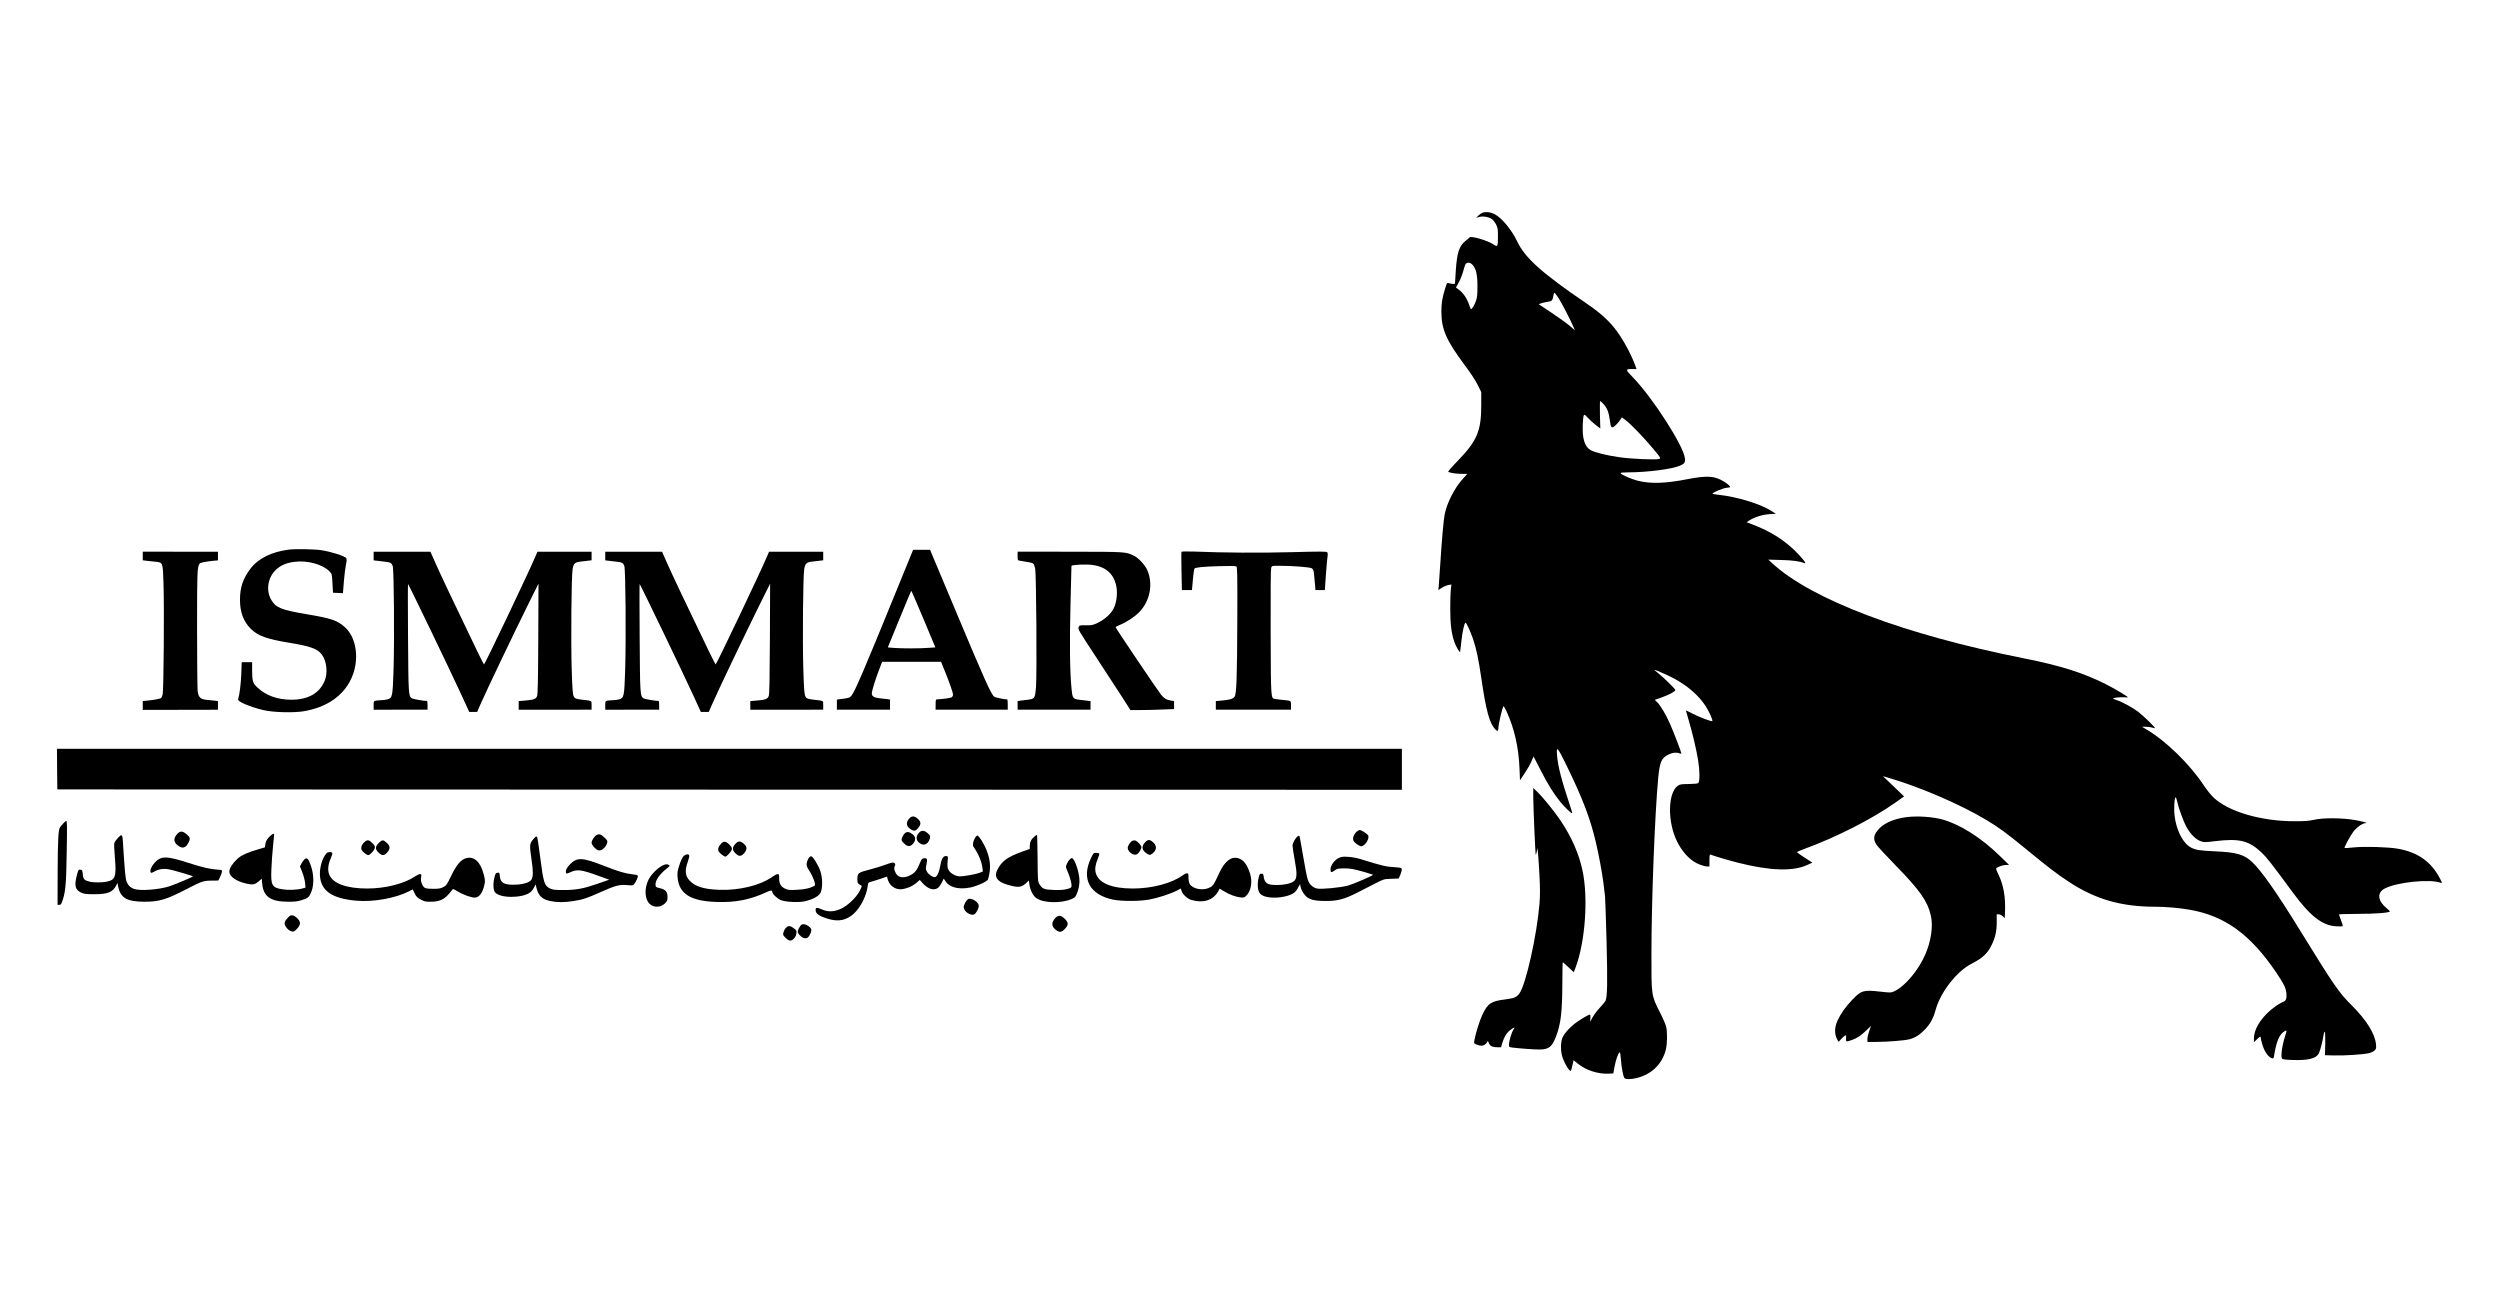
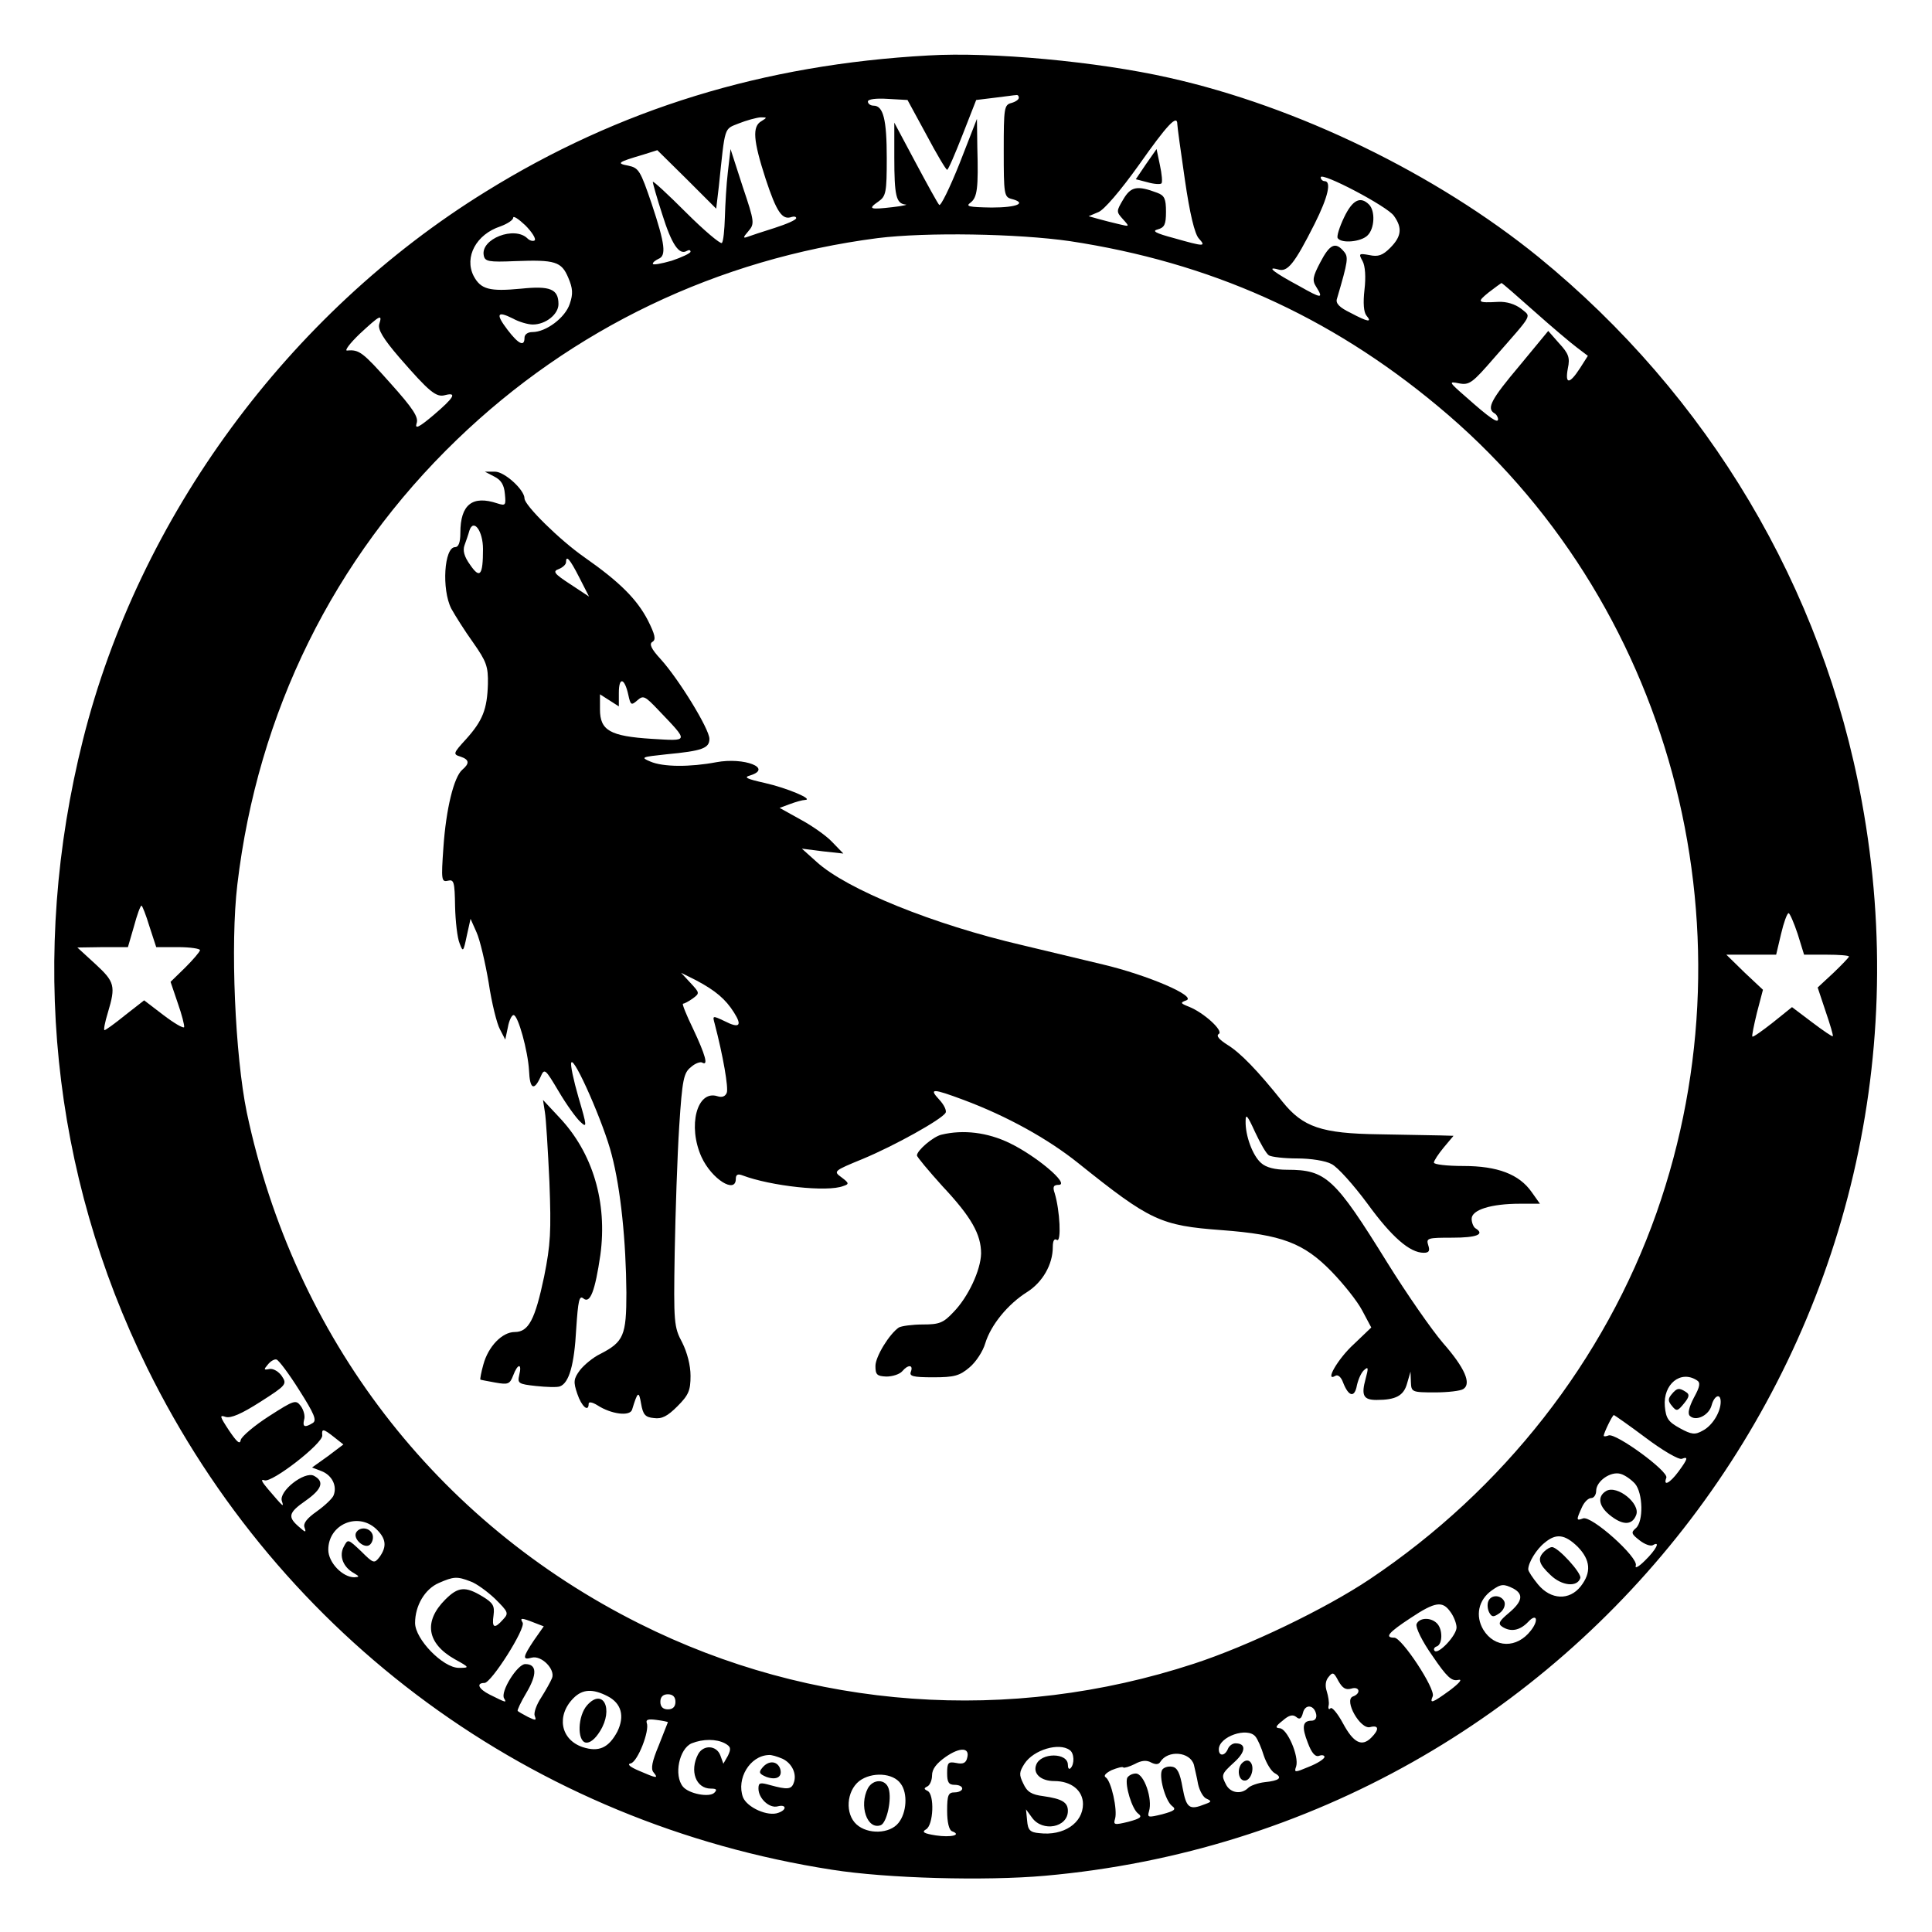
- <svg xmlns="http://www.w3.org/2000/svg" version="1.0" width="3292pt" height="1729pt" viewBox="0 0 3292 1729" preserveAspectRatio="xMidYMid meet">
-   <g transform="translate(0,1729) scale(0.1,-0.1)" fill="#000000" stroke="none">
-     <path d="M19514 14485 c-18 -9 -42 -27 -54 -40 l-21 -23 38 11 c50 13 123 2 165 -26 18 -12 44 -44 58 -72 22 -44 25 -63 25 -155 -1 -145 -2 -147 -65 -105 -73 49 -292 112 -308 89 -4 -5 -28 -26 -55 -47 -83 -67 -111 -152 -127 -389 -5 -79 -10 -151 -10 -162 0 -15 -6 -17 -37 -14 -21 3 -45 8 -54 12 -13 6 -21 -10 -42 -81 -35 -114 -47 -188 -47 -295 0 -233 63 -378 308 -707 74 -98 142 -202 170 -259 l47 -95 0 -176 c0 -338 -56 -468 -313 -733 -86 -88 -129 -139 -121 -143 42 -15 113 -25 177 -25 l73 0 -58 -65 c-110 -122 -207 -311 -239 -465 -15 -75 -37 -323 -59 -665 -8 -132 -17 -261 -20 -287 l-6 -48 49 31 c26 16 65 32 86 36 l38 6 -8 -69 c-4 -38 -8 -152 -7 -254 0 -196 15 -318 53 -431 21 -60 72 -149 77 -133 1 5 9 70 17 144 15 134 39 240 55 240 11 0 65 -118 97 -211 44 -128 73 -266 110 -519 61 -423 107 -592 182 -672 28 -31 42 -28 42 7 0 56 56 295 69 295 4 0 22 -30 39 -67 104 -229 159 -470 171 -753 l6 -155 60 90 c34 50 74 120 90 157 l29 67 91 -177 c99 -194 169 -307 263 -423 53 -66 140 -149 155 -149 3 0 -17 66 -44 148 -95 281 -142 465 -155 608 -13 139 3 123 123 -123 213 -436 314 -701 387 -1013 42 -179 84 -409 101 -545 8 -71 17 -148 20 -170 3 -22 12 -285 20 -585 14 -548 11 -742 -15 -791 -7 -13 -40 -53 -74 -89 -34 -36 -76 -92 -94 -125 l-33 -60 3 48 c2 26 0 47 -5 47 -16 0 -94 -44 -165 -93 -87 -60 -167 -145 -196 -207 -27 -59 -28 -181 -2 -260 21 -64 67 -149 94 -173 18 -16 19 -14 36 58 l17 74 57 -46 c104 -85 266 -138 402 -131 l64 3 17 92 c17 90 47 175 67 186 5 4 12 -32 16 -91 8 -111 30 -228 47 -248 15 -19 89 -18 164 1 195 50 331 182 380 370 20 75 22 233 5 305 -7 30 -45 118 -85 195 -110 217 -110 215 -109 770 1 712 45 1834 89 2309 21 216 43 267 140 312 54 25 98 30 139 14 17 -6 26 -6 26 0 0 16 -104 287 -150 390 -53 121 -124 240 -167 282 l-33 32 90 32 c103 37 180 79 180 98 0 15 -149 161 -228 224 -30 23 -51 42 -47 42 16 0 188 -76 260 -115 180 -98 322 -222 413 -360 47 -72 100 -190 90 -201 -9 -9 -182 57 -265 101 -46 24 -83 42 -83 39 0 -2 16 -57 35 -122 51 -173 101 -383 125 -528 23 -137 25 -283 3 -305 -8 -8 -52 -12 -125 -13 -101 -1 -116 -3 -146 -24 -120 -86 -136 -418 -34 -675 55 -136 140 -249 240 -318 48 -34 141 -69 184 -69 l28 0 0 81 c0 61 3 80 13 76 58 -22 239 -76 362 -107 419 -107 727 -117 913 -30 l67 31 -100 65 c-55 35 -101 68 -102 72 -2 4 39 22 90 41 417 151 903 398 1206 613 l114 81 -139 133 -139 133 50 -14 c421 -121 965 -354 1314 -564 172 -104 267 -174 531 -391 278 -228 396 -319 550 -420 352 -232 690 -330 1144 -330 136 0 317 -16 454 -40 462 -82 796 -325 1136 -827 103 -153 128 -205 134 -280 5 -68 -8 -95 -52 -109 -11 -4 -47 -24 -78 -45 -179 -122 -298 -294 -298 -433 l0 -50 38 37 c43 42 52 45 52 18 0 -11 11 -56 25 -99 26 -84 78 -155 122 -167 19 -5 23 -1 28 32 27 169 62 262 114 306 37 31 56 35 48 10 -2 -10 -17 -58 -32 -108 -28 -97 -42 -221 -26 -244 7 -11 42 -15 138 -19 205 -7 312 19 347 86 18 35 52 168 62 239 4 30 11 50 16 47 6 -4 9 -67 7 -158 l-4 -151 120 -3 c133 -4 376 12 456 29 31 7 62 22 77 36 22 22 24 31 19 81 -12 138 -126 321 -317 511 -173 173 -228 252 -681 986 -306 498 -514 794 -636 907 -105 97 -203 125 -488 138 -201 9 -250 17 -315 50 -121 63 -220 289 -220 506 0 95 7 154 20 154 4 0 13 -26 20 -57 20 -93 84 -266 125 -339 49 -87 117 -156 179 -179 47 -18 54 -18 190 -2 323 39 445 10 614 -147 70 -66 129 -141 409 -522 235 -320 392 -442 580 -452 56 -3 83 -1 83 7 0 6 -11 40 -25 77 -14 36 -25 69 -25 73 0 3 111 6 248 7 232 0 422 15 422 33 0 4 -18 22 -41 40 -118 96 -132 202 -32 258 154 86 606 133 746 77 16 -6 15 0 -8 47 -116 230 -296 358 -565 404 -130 22 -439 31 -580 16 -62 -7 -114 -10 -116 -8 -10 10 89 189 131 235 47 53 108 92 142 92 44 1 -21 21 -134 41 -166 30 -423 32 -543 4 -68 -16 -120 -19 -260 -19 -442 1 -867 127 -1063 313 -33 31 -92 105 -132 166 -184 276 -494 578 -747 728 l-63 37 51 0 c28 0 65 -5 83 -11 18 -6 34 -9 37 -7 8 8 -151 162 -223 217 -73 55 -212 131 -278 151 -22 7 -44 16 -49 20 -11 11 90 23 148 18 25 -2 46 -2 46 0 0 10 -187 121 -295 175 -303 151 -593 242 -1070 337 -1585 315 -2802 775 -3320 1255 l-50 46 170 -5 c154 -4 241 -16 309 -42 34 -13 -41 80 -139 175 -146 139 -320 246 -528 327 l-97 37 27 19 c71 46 177 81 267 87 l90 6 -40 26 c-154 102 -465 198 -726 225 -38 4 -68 10 -68 13 0 16 138 73 187 78 53 6 53 6 36 26 -31 34 -101 78 -161 99 -84 30 -193 27 -382 -10 -298 -59 -496 -65 -665 -22 -88 22 -225 83 -225 100 0 6 36 10 99 10 253 0 581 43 686 89 57 25 69 43 62 97 -18 164 -424 796 -685 1065 -102 106 -102 109 -6 109 l54 0 -21 58 c-42 114 -122 269 -197 382 -111 167 -226 277 -442 425 -584 397 -810 600 -910 813 -74 156 -204 313 -301 363 -56 28 -126 34 -165 14z m-120 -686 c44 -52 61 -128 61 -279 0 -107 -4 -147 -19 -190 -19 -56 -51 -110 -65 -110 -4 0 -15 24 -24 53 -25 79 -77 158 -129 196 l-46 35 39 71 c21 39 47 106 58 149 11 42 25 84 31 91 21 26 66 18 94 -16z m1131 -438 c41 -64 142 -258 190 -366 l23 -54 -76 65 c-42 35 -150 112 -239 171 l-162 108 35 12 c20 7 58 15 85 19 55 7 63 16 74 82 4 24 11 39 17 36 5 -4 29 -36 53 -73z m592 -1394 c46 -50 69 -110 82 -216 11 -83 19 -98 49 -82 21 11 67 61 93 101 l16 24 50 -37 c65 -48 232 -221 362 -376 101 -121 103 -125 80 -134 -39 -15 -379 0 -531 23 -169 25 -316 62 -371 92 -80 44 -114 154 -105 339 8 145 10 150 63 91 23 -26 71 -69 105 -96 l63 -49 -5 181 c-2 100 -1 182 3 182 3 0 24 -19 46 -43z" />
-     <path d="M3805 10053 c-232 -30 -406 -117 -509 -254 -97 -128 -136 -247 -136 -408 0 -161 46 -284 141 -380 94 -94 211 -136 515 -186 274 -45 369 -80 424 -157 64 -89 79 -246 32 -351 -71 -160 -219 -241 -437 -241 -180 1 -328 53 -441 157 -65 59 -74 86 -74 230 l0 107 -68 0 -69 0 -6 -159 c-6 -137 -23 -271 -42 -331 -9 -28 166 -102 335 -141 127 -30 395 -37 528 -15 302 51 519 199 626 427 112 238 77 535 -80 678 -99 90 -178 118 -494 171 -346 58 -415 86 -477 189 -75 125 -47 299 63 401 63 58 137 89 243 102 168 22 371 -34 459 -125 33 -34 33 -35 40 -158 l7 -124 66 -3 65 -3 12 153 c7 84 19 184 27 221 11 48 12 74 5 87 -14 26 -204 87 -329 105 -87 14 -347 18 -426 8z" />
-     <path d="M11780 9453 c-396 -973 -518 -1257 -565 -1319 -25 -33 -28 -34 -147 -50 l-48 -6 0 -67 0 -66 350 0 350 0 0 67 0 66 -37 6 c-21 3 -65 8 -98 11 -76 8 -105 26 -105 65 0 34 52 199 103 330 l33 85 388 0 388 0 53 -131 c65 -162 105 -278 105 -303 0 -10 -7 -24 -15 -31 -13 -11 -121 -27 -197 -29 -15 -1 -18 -11 -18 -69 l0 -67 475 0 475 0 0 67 c0 38 -3 68 -7 68 -46 1 -153 24 -171 36 -38 25 -129 226 -502 1117 l-343 817 -112 0 -111 0 -244 -597z m381 -315 l156 -373 -91 -6 c-118 -9 -349 -9 -453 -1 l-82 7 152 372 c84 205 154 373 157 373 3 0 75 -168 161 -372z" />
-     <path d="M1880 9969 l0 -57 48 -6 c26 -3 75 -8 110 -12 109 -11 106 -2 115 -291 11 -322 2 -1405 -11 -1457 -6 -21 -15 -43 -20 -48 -9 -9 -90 -24 -184 -34 l-58 -5 0 -59 0 -58 495 1 495 1 0 57 0 57 -47 6 c-27 3 -74 8 -107 11 -77 9 -101 32 -113 111 -4 33 -8 403 -8 824 0 762 2 809 33 858 9 13 78 27 185 38 l57 5 0 57 0 57 -495 0 -495 1 0 -57z" />
-     <path d="M4920 9968 l0 -57 43 -5 c23 -3 69 -8 102 -12 75 -8 90 -15 106 -56 17 -44 24 -969 11 -1378 -11 -340 -16 -362 -79 -379 -21 -6 -57 -11 -79 -11 -23 0 -56 -3 -73 -6 -30 -6 -31 -8 -31 -63 l0 -57 355 1 355 0 0 58 c0 31 -3 57 -8 57 -45 0 -182 24 -199 35 -44 29 -45 54 -50 800 -3 391 -3 708 0 705 14 -16 566 -1161 703 -1460 l103 -225 52 0 52 0 39 90 c95 215 416 887 647 1355 l122 245 -3 -725 c-3 -570 -6 -732 -16 -757 -16 -39 -45 -49 -159 -58 l-83 -7 0 -57 0 -57 480 0 480 1 0 57 c0 64 9 59 -115 73 -92 11 -105 15 -121 47 -12 24 -18 96 -26 361 -11 369 -4 1219 12 1312 11 72 31 91 97 99 27 3 72 8 101 12 l52 6 0 57 0 56 -357 0 -356 0 -30 -70 c-83 -197 -652 -1392 -673 -1414 -2 -2 -45 81 -95 185 -299 621 -474 989 -538 1134 l-73 165 -374 0 -374 0 0 -57z" />
-     <path d="M7970 9968 l0 -57 43 -5 c23 -3 69 -8 102 -12 75 -8 90 -15 106 -56 17 -44 24 -969 11 -1378 -11 -340 -16 -362 -79 -379 -21 -6 -57 -11 -79 -11 -23 0 -56 -3 -73 -6 -30 -6 -31 -8 -31 -63 l0 -57 355 1 355 0 0 58 c0 31 -3 57 -8 57 -45 0 -182 24 -199 35 -44 29 -45 54 -50 800 -3 391 -3 708 0 705 14 -16 566 -1161 703 -1460 l103 -225 52 0 52 0 39 90 c95 215 416 887 647 1355 l122 245 -3 -725 c-3 -570 -6 -732 -16 -757 -16 -39 -45 -49 -159 -58 l-83 -7 0 -57 0 -57 480 0 480 1 0 57 c0 64 9 59 -115 73 -92 11 -105 15 -121 47 -12 24 -18 96 -26 361 -11 369 -4 1219 12 1312 11 72 31 91 97 99 27 3 72 8 101 12 l52 6 0 57 0 56 -357 0 -356 0 -30 -70 c-83 -197 -652 -1392 -673 -1414 -2 -2 -45 81 -95 185 -299 621 -474 989 -538 1134 l-73 165 -374 0 -374 0 0 -57z" />
-     <path d="M13400 9968 c0 -57 0 -57 33 -62 133 -21 163 -27 174 -39 7 -7 18 -35 24 -62 15 -67 24 -1393 11 -1565 -12 -145 -17 -154 -109 -164 -32 -4 -75 -9 -95 -12 l-38 -6 0 -57 0 -56 480 0 480 0 0 56 0 57 -50 6 c-27 3 -73 9 -100 12 -80 9 -89 22 -100 144 -22 222 -27 596 -14 1100 7 278 13 510 13 517 1 17 192 26 281 13 182 -26 286 -126 313 -300 13 -89 -2 -199 -39 -273 -35 -70 -111 -139 -202 -185 -71 -34 -82 -37 -162 -36 -86 1 -87 1 -97 -26 -10 -26 7 -53 229 -391 131 -200 287 -439 346 -531 l107 -168 130 0 c72 0 201 3 288 7 l157 6 0 53 0 52 -42 7 c-60 10 -87 27 -129 77 -40 48 -599 878 -599 889 0 3 22 16 49 27 93 38 196 105 259 168 146 146 191 378 107 562 -30 65 -114 155 -171 183 -113 54 -95 53 -841 54 l-693 1 0 -58z" />
-     <path d="M15558 10024 c-3 -5 -3 -120 0 -256 l5 -248 67 0 66 0 12 137 c6 75 16 141 21 146 16 16 114 26 331 32 135 4 210 3 220 -4 13 -9 15 -96 13 -698 -3 -764 -10 -977 -36 -1017 -20 -29 -60 -41 -169 -51 l-78 -7 0 -56 0 -57 495 0 495 0 0 57 c0 65 8 60 -125 73 -33 3 -72 8 -86 11 -55 11 -54 -10 -57 880 -2 532 1 831 7 848 10 26 12 26 108 26 182 -1 404 -18 428 -34 19 -13 24 -27 29 -88 4 -40 9 -101 13 -135 l5 -63 62 0 62 0 12 183 c7 100 17 209 21 242 7 44 6 63 -3 73 -10 11 -96 11 -467 1 -420 -11 -890 -8 -1285 8 -92 3 -163 2 -166 -3z" />
-     <path d="M752 7163 l3 -268 8853 -3 8852 -2 0 270 0 270 -8855 0 -8855 0 2 -267z" />
-     <path d="M20190 6795 c1 -148 27 -755 33 -761 3 -3 8 17 13 43 l8 48 7 -55 c4 -30 13 -162 20 -294 10 -190 10 -269 1 -386 -35 -420 -179 -1063 -264 -1181 -36 -50 -71 -65 -184 -79 -190 -23 -234 -52 -305 -204 -37 -79 -89 -248 -104 -334 -7 -41 -6 -43 29 -57 53 -22 93 -19 121 10 14 13 25 30 26 37 0 7 5 -3 12 -22 15 -43 47 -60 113 -60 l50 0 17 58 c25 82 56 131 105 169 54 41 69 42 41 4 -24 -33 -59 -150 -59 -198 0 -30 3 -32 43 -37 81 -11 283 -26 355 -26 126 0 168 33 221 170 64 166 83 321 84 713 1 147 3 267 5 267 2 0 36 -30 75 -66 l71 -66 24 64 c127 339 168 915 90 1277 -47 220 -142 436 -286 652 -87 129 -235 312 -321 394 l-41 39 0 -119z" />
-     <path d="M11974 6513 c-48 -52 -42 -106 18 -143 46 -28 61 -25 97 15 42 49 41 84 -4 124 -44 38 -78 40 -111 4z" />
-     <path d="M25105 6530 c-161 -21 -289 -75 -360 -151 -75 -80 -84 -135 -36 -212 17 -25 135 -153 263 -284 311 -318 412 -464 454 -651 31 -138 3 -332 -73 -509 -91 -211 -272 -425 -411 -487 -42 -19 -47 -19 -190 -3 -213 24 -244 15 -363 -110 -88 -92 -148 -177 -192 -271 -40 -85 -43 -173 -9 -240 l22 -42 32 35 c17 20 39 40 50 46 18 10 19 7 17 -33 -4 -49 1 -50 81 -21 65 23 117 58 186 125 l62 59 -24 -66 c-13 -36 -24 -84 -24 -105 l0 -40 108 0 c155 0 378 18 447 35 76 20 140 62 210 137 66 71 105 144 134 253 44 161 165 351 311 488 59 55 106 88 182 128 125 64 191 127 242 231 51 105 69 185 69 306 l-1 102 28 0 c16 0 38 -11 53 -26 l25 -25 4 78 c8 199 -18 354 -84 492 -38 79 -39 85 -22 95 37 22 80 34 119 36 l40 1 -121 118 c-247 241 -523 415 -756 480 -132 36 -331 49 -473 31z" />
-     <path d="M834 6448 c-17 -18 -36 -41 -43 -51 -23 -29 -30 -163 -32 -601 l-1 -421 23 0 c21 0 27 9 46 68 36 111 45 211 51 607 7 373 6 430 -7 430 -4 0 -21 -15 -37 -32z" />
-     <path d="M17857 6332 c-32 -34 -47 -79 -36 -109 9 -25 64 -68 98 -76 46 -11 122 101 96 143 -14 22 -88 70 -110 70 -12 0 -33 -13 -48 -28z" />
-     <path d="M12096 6319 c-47 -55 -28 -120 44 -147 46 -17 93 20 106 86 5 24 0 34 -30 60 -48 42 -86 42 -120 1z" />
-     <path d="M2338 6313 c-57 -60 -56 -111 5 -157 60 -46 103 -33 141 41 24 49 20 68 -26 107 -51 44 -85 46 -120 9z" />
-     <path d="M11934 6330 c-24 -9 -50 -46 -60 -84 -5 -21 1 -33 29 -61 46 -46 85 -47 121 -4 38 45 35 91 -6 122 -42 31 -58 36 -84 27z" />
-     <path d="M3542 6266 c-30 -32 -42 -56 -47 -89 l-7 -45 -76 -22 c-154 -45 -234 -81 -286 -129 -64 -59 -106 -126 -106 -167 0 -66 87 -127 226 -160 81 -18 110 -13 161 31 l40 34 6 -67 c16 -170 112 -236 342 -236 88 -1 124 4 181 22 84 27 97 39 127 118 33 90 30 222 -9 333 -33 96 -52 115 -84 86 -12 -11 -31 -37 -41 -57 l-19 -37 30 -76 c17 -41 33 -104 37 -139 l6 -64 -39 -11 c-65 -19 -185 -24 -262 -12 -142 22 -158 51 -148 271 3 85 13 218 21 295 8 77 15 146 15 153 0 24 -28 11 -68 -32z" />
-     <path d="M7859 6296 c-31 -15 -69 -73 -69 -104 0 -15 15 -39 39 -64 33 -32 46 -39 72 -36 36 3 83 54 95 101 5 24 0 33 -34 66 -46 44 -71 53 -103 37z" />
-     <path d="M1552 6256 c-23 -25 -44 -56 -47 -69 -4 -13 0 -100 8 -193 21 -245 6 -290 -104 -313 -64 -14 -178 -14 -232 0 -67 17 -81 32 -87 97 -5 52 -7 57 -31 60 -24 3 -27 -2 -42 -55 -42 -150 -30 -209 50 -246 41 -19 66 -22 173 -22 178 0 244 26 289 113 l18 35 7 -38 c30 -159 115 -209 351 -209 190 0 287 29 550 165 200 104 222 112 330 113 l90 1 22 45 c12 25 24 56 25 70 3 23 0 25 -42 27 -106 6 -207 29 -394 89 -297 96 -366 96 -451 2 -43 -48 -65 -104 -50 -128 5 -7 21 -2 51 15 54 32 123 41 195 26 73 -15 309 -85 309 -91 0 -8 -243 -110 -313 -132 -141 -44 -382 -61 -460 -34 -50 18 -76 42 -98 91 -17 39 -25 120 -52 553 -5 76 -16 81 -65 28z" />
-     <path d="M13621 6274 c-42 -35 -61 -74 -61 -122 l0 -40 -102 -37 c-193 -70 -267 -124 -325 -239 -54 -107 12 -175 211 -216 77 -16 115 -7 164 38 l40 37 7 -50 c8 -70 46 -147 87 -178 90 -69 327 -77 470 -15 39 16 50 27 66 66 32 74 43 155 32 230 -15 110 -67 242 -95 242 -20 0 -45 -29 -66 -74 -16 -37 -16 -43 -2 -76 35 -76 62 -167 63 -202 0 -37 -1 -38 -56 -54 -42 -12 -86 -15 -174 -13 -132 4 -156 14 -195 80 -19 32 -20 54 -22 338 -2 167 -5 306 -7 308 -2 2 -18 -8 -35 -23z" />
-     <path d="M12840 6258 c-26 -43 -36 -97 -22 -117 64 -90 109 -195 118 -276 l6 -51 -46 -18 c-50 -19 -201 -46 -256 -46 -50 1 -113 32 -141 71 -24 33 -27 63 -19 149 4 39 2 45 -15 47 -42 6 -66 -28 -81 -116 -17 -101 -46 -161 -76 -161 -32 0 -83 36 -103 74 -17 30 -17 39 -5 95 15 70 8 84 -35 79 -23 -2 -31 -13 -51 -61 -37 -91 -62 -126 -118 -157 -70 -41 -146 -42 -181 -4 -31 33 -48 90 -35 115 14 26 12 37 -8 48 -13 7 -42 1 -110 -25 -51 -19 -150 -49 -220 -67 -143 -37 -152 -44 -152 -129 0 -41 4 -50 28 -65 15 -9 28 -18 30 -19 2 -1 -9 -28 -25 -61 -40 -82 -150 -190 -238 -234 -97 -47 -179 -52 -263 -14 -64 28 -82 27 -82 -6 0 -51 40 -80 164 -118 136 -42 243 -20 340 69 88 81 164 231 181 357 7 52 8 53 48 63 23 6 79 23 125 39 l82 28 10 -38 c21 -75 89 -129 164 -129 64 0 160 37 210 82 l48 41 36 -41 c71 -80 152 -104 205 -62 14 11 36 43 50 71 l24 50 26 -39 c52 -79 178 -109 327 -78 88 19 214 76 229 104 6 11 16 55 22 97 14 94 2 183 -41 293 -30 77 -96 182 -118 190 -6 2 -21 -11 -32 -30z" />
-     <path d="M17088 6278 c-32 -25 -68 -91 -68 -123 0 -18 13 -104 29 -192 33 -176 31 -242 -10 -276 -38 -31 -128 -51 -224 -51 -132 0 -165 24 -177 124 -2 19 -9 25 -28 25 -22 0 -26 -6 -38 -60 -19 -91 -10 -171 24 -206 47 -49 190 -64 322 -34 98 23 141 50 173 112 l28 52 6 -32 c10 -46 33 -87 68 -125 46 -48 116 -66 262 -66 158 -1 248 23 420 111 72 36 179 91 239 122 107 55 110 56 206 59 l98 4 22 50 c12 27 20 59 18 71 -3 20 -10 22 -108 29 -103 6 -153 18 -430 104 -48 15 -120 29 -167 31 -70 5 -88 2 -127 -16 -54 -27 -106 -98 -106 -147 0 -45 10 -48 55 -16 34 25 46 27 129 27 76 0 115 -7 234 -40 78 -22 142 -42 142 -45 -1 -10 -265 -124 -328 -141 -95 -27 -362 -52 -411 -39 -57 15 -97 53 -119 113 -11 29 -39 169 -62 312 -24 143 -46 263 -50 268 -3 4 -13 1 -22 -5z" />
-     <path d="M7048 6268 c-8 -7 -27 -29 -42 -49 -32 -44 -33 -71 -5 -261 21 -141 20 -208 -2 -249 -18 -34 -94 -61 -184 -67 -168 -10 -224 16 -233 107 -4 49 -6 52 -30 49 -22 -3 -28 -11 -39 -53 -22 -81 -20 -171 4 -203 60 -82 362 -83 467 -1 15 11 36 40 48 62 l21 42 13 -54 c26 -99 75 -144 181 -166 87 -19 183 -19 305 0 119 18 178 37 364 121 186 83 243 98 344 89 77 -7 77 -7 97 22 23 34 43 79 43 98 0 9 -18 16 -57 20 -107 11 -197 38 -383 111 -290 114 -359 118 -452 25 -46 -46 -65 -87 -54 -116 4 -12 14 -10 58 10 88 41 142 34 366 -47 l144 -52 -152 -53 c-187 -65 -284 -83 -453 -83 -113 0 -137 3 -175 21 -73 36 -86 77 -127 399 -19 150 -38 277 -43 282 -4 4 -15 2 -24 -4z" />
-     <path d="M4802 6205 c-35 -29 -52 -71 -42 -101 10 -27 67 -74 89 -74 23 0 78 58 86 92 5 21 0 33 -27 61 -46 49 -69 53 -106 22z" />
-     <path d="M4989 6191 c-50 -50 -51 -81 -5 -127 45 -45 75 -44 115 1 41 47 41 82 -1 122 -52 48 -65 48 -109 4z" />
-     <path d="M14913 6219 c-27 -10 -63 -65 -63 -95 0 -51 78 -106 120 -84 26 14 60 68 60 96 0 20 -52 77 -80 86 -8 3 -25 2 -37 -3z" />
-     <path d="M15080 6200 c-55 -59 -45 -110 29 -154 29 -17 33 -17 56 -2 66 43 75 104 21 153 -44 41 -70 42 -106 3z" />
-     <path d="M9498 6183 c-38 -39 -49 -74 -35 -104 12 -23 71 -69 89 -69 17 0 77 66 84 92 5 21 -1 34 -28 62 -46 49 -76 54 -110 19z" />
-     <path d="M9681 6175 c-41 -47 -40 -78 3 -121 45 -45 75 -44 115 1 42 49 41 84 -4 124 -47 41 -75 40 -114 -4z" />
-     <path d="M4298 6053 c-55 -63 -92 -192 -85 -294 13 -200 158 -300 475 -329 224 -21 517 31 699 124 l48 24 25 -52 c20 -41 35 -57 80 -81 49 -26 64 -30 135 -29 102 0 167 27 227 93 24 26 48 55 53 64 9 15 16 13 68 -19 70 -44 179 -83 228 -84 58 0 106 64 128 170 10 47 9 66 -9 134 -42 166 -126 244 -231 216 -69 -19 -129 -88 -198 -234 -56 -115 -64 -127 -103 -147 -34 -18 -61 -23 -123 -23 -115 0 -133 6 -157 61 -15 34 -18 56 -13 89 6 40 4 44 -14 44 -11 0 -40 -14 -65 -30 -143 -97 -392 -160 -631 -160 -267 0 -447 64 -497 178 -26 58 -20 134 16 216 15 33 24 66 22 73 -8 19 -60 16 -78 -4z" />
-     <path d="M14365 5988 c-128 -270 -17 -479 290 -544 110 -23 348 -23 475 0 111 20 273 72 359 115 l60 31 11 -35 c14 -43 77 -100 127 -115 154 -46 283 -7 349 105 l25 43 56 -34 c71 -43 154 -74 216 -81 41 -5 51 -2 74 18 66 61 88 186 54 295 -41 125 -86 184 -160 204 -92 24 -176 -43 -247 -198 -70 -152 -78 -165 -125 -189 -84 -45 -222 -21 -262 46 -11 18 -17 50 -17 85 0 50 -2 56 -21 56 -11 0 -35 -11 -52 -24 -140 -105 -405 -176 -658 -176 -281 0 -454 72 -490 205 -14 51 -6 109 26 185 14 34 23 65 20 70 -4 6 -22 10 -41 10 -34 0 -36 -3 -69 -72z" />
-     <path d="M8997 6011 c-13 -16 -37 -67 -52 -115 -23 -70 -27 -97 -23 -153 16 -223 170 -320 520 -330 243 -8 432 29 637 123 73 34 91 35 91 8 0 -27 70 -92 118 -109 71 -25 243 -31 320 -11 105 27 174 66 197 111 29 60 28 197 -4 288 -26 76 -98 192 -120 192 -22 0 -52 -48 -58 -91 -4 -35 1 -49 35 -102 50 -78 88 -182 69 -194 -48 -31 -130 -51 -234 -55 -99 -5 -116 -3 -155 15 -57 28 -78 65 -78 136 0 49 -2 56 -20 56 -11 0 -42 -16 -69 -35 -158 -114 -441 -183 -706 -172 -198 8 -310 43 -382 119 -61 63 -68 134 -27 248 14 39 23 78 20 86 -9 24 -52 16 -79 -15z" />
-     <path d="M8719 5890 c-66 -35 -147 -118 -180 -185 -56 -114 -50 -252 13 -315 54 -54 148 -52 205 5 29 29 33 40 33 83 0 69 -27 100 -100 116 -51 12 -55 15 -58 43 -6 58 56 146 158 225 29 23 33 29 20 37 -22 16 -50 13 -91 -9z" />
-     <path d="M12748 5450 c-26 -16 -58 -74 -58 -107 0 -55 94 -118 139 -93 28 14 63 85 59 117 -6 49 -102 106 -140 83z" />
-     <path d="M3793 5208 c-47 -48 -55 -79 -34 -114 25 -39 51 -61 84 -69 24 -6 33 -2 67 34 51 53 53 88 8 136 -18 19 -46 38 -63 41 -25 4 -36 0 -62 -28z" />
-     <path d="M13898 5203 c-58 -60 -54 -116 11 -162 44 -32 73 -27 115 19 48 53 47 81 -3 131 -48 48 -85 52 -123 12z" />
-     <path d="M10532 5088 c-34 -56 -35 -73 -8 -106 35 -40 77 -57 106 -42 31 17 64 94 50 119 -16 31 -65 61 -98 61 -24 0 -35 -7 -50 -32z" />
-     <path d="M10357 5080 c-15 -12 -32 -39 -38 -61 -12 -38 -11 -41 21 -74 47 -48 77 -53 112 -17 19 19 31 43 35 69 5 37 2 42 -28 65 -50 38 -72 42 -102 18z" />
+ <svg xmlns="http://www.w3.org/2000/svg" version="1.0" width="512pt" height="512pt" viewBox="0 0 512 512" preserveAspectRatio="xMidYMid meet">
+   <g transform="translate(0,512) scale(0.1,-0.1)" fill="#000000" stroke="none">
+     <path d="M2460 4973 c-437 -24 -820 -142 -1173 -361 -523 -323 -919 -862 -1067 -1452 -143 -569 -84 -1149 170 -1665 353 -717 1023 -1207 1815 -1330 145 -23 406 -30 564 -16 1420 126 2423 1445 2165 2847 -103 566 -407 1076 -857 1443 -271 220 -639 399 -979 475 -190 43 -471 69 -638 59z m240 -112 c0 -5 -9 -11 -20 -14 -19 -5 -20 -14 -20 -127 0 -113 1 -122 20 -127 43 -11 16 -23 -52 -23 -61 1 -70 3 -56 13 18 14 21 38 18 147 l-1 75 -46 -118 c-26 -65 -50 -114 -54 -110 -4 4 -32 55 -63 113 l-56 105 0 -92 c0 -102 5 -122 29 -125 9 0 -6 -4 -34 -7 -60 -7 -66 -5 -37 15 20 14 22 24 22 115 0 102 -9 139 -35 139 -8 0 -15 5 -15 11 0 6 21 9 52 7 l53 -3 50 -92 c27 -51 52 -93 55 -93 3 0 21 42 41 93 l36 92 49 6 c27 3 52 7 57 7 4 1 7 -2 7 -7z m-682 -62 c-25 -14 -22 -51 11 -153 29 -88 44 -110 69 -101 6 2 12 1 12 -3 0 -5 -26 -16 -57 -26 -32 -10 -65 -21 -73 -24 -11 -4 -11 -1 3 15 17 20 17 24 -15 119 l-32 99 -7 -60 c-4 -33 -7 -87 -8 -121 -1 -33 -4 -64 -8 -68 -4 -3 -47 33 -95 81 -48 48 -88 85 -88 81 0 -4 11 -43 25 -86 25 -80 45 -109 65 -97 5 3 10 3 10 -2 0 -4 -23 -15 -50 -24 -28 -8 -50 -12 -50 -8 0 4 7 9 15 13 21 8 18 38 -18 146 -30 88 -34 95 -62 101 -32 6 -29 9 39 29 l38 12 78 -77 78 -78 7 59 c17 162 13 151 53 167 20 8 46 15 57 16 18 0 19 0 3 -10z m1102 -8 c0 -6 9 -72 20 -147 13 -90 26 -144 37 -156 20 -22 15 -22 -66 1 -49 13 -59 19 -43 23 18 5 22 13 22 47 0 34 -4 43 -23 50 -53 20 -70 17 -90 -17 -19 -32 -19 -33 -1 -53 18 -20 18 -20 -11 -13 -17 4 -41 10 -55 14 l-25 7 26 11 c15 6 58 56 108 126 74 105 101 134 101 107z m574 -243 c23 -32 20 -55 -10 -85 -20 -20 -32 -24 -55 -19 -28 5 -29 4 -18 -16 7 -13 9 -42 5 -76 -4 -35 -2 -59 5 -68 16 -19 5 -18 -42 7 -29 14 -40 25 -36 37 30 102 31 111 18 126 -22 26 -37 19 -62 -29 -20 -38 -22 -48 -11 -65 20 -32 15 -32 -45 2 -67 36 -89 53 -56 44 25 -8 43 14 97 121 36 72 45 113 26 113 -5 0 -10 5 -10 10 0 16 177 -77 194 -102z m-2277 -65 c-4 -3 -13 -1 -19 5 -34 34 -125 -1 -116 -45 3 -16 13 -18 83 -15 106 4 123 -1 141 -44 12 -28 13 -43 4 -69 -12 -37 -63 -75 -99 -75 -12 0 -21 -6 -21 -15 0 -25 -16 -17 -45 21 -32 42 -28 51 14 30 16 -9 40 -16 53 -16 34 0 68 27 68 54 0 40 -22 49 -99 41 -84 -8 -107 -2 -126 34 -25 50 7 110 71 131 19 7 34 17 34 23 0 6 14 -3 32 -20 18 -18 29 -36 25 -40z m1418 -2 c370 -56 687 -197 975 -437 616 -511 849 -1374 580 -2138 -138 -391 -406 -734 -760 -971 -118 -79 -322 -177 -466 -224 -488 -160 -1014 -122 -1469 106 -540 270 -915 759 -1041 1355 -31 151 -44 445 -25 604 54 456 255 864 582 1179 306 295 691 479 1115 534 129 16 370 12 509 -8z m1231 -186 c46 -41 97 -84 113 -96 l29 -22 -21 -33 c-28 -43 -40 -43 -32 0 6 28 2 39 -23 66 l-29 33 -76 -92 c-75 -89 -88 -113 -67 -126 6 -3 10 -11 10 -16 0 -12 -22 3 -85 59 -46 40 -47 42 -18 36 27 -5 35 1 93 68 106 121 98 107 71 130 -16 12 -38 19 -60 18 -56 -3 -58 -1 -26 25 17 13 32 24 34 25 2 0 41 -34 87 -75z m-3061 -34 c-4 -14 10 -38 53 -88 80 -92 98 -107 122 -100 32 8 23 -7 -31 -53 -39 -33 -50 -38 -45 -22 6 16 -9 39 -69 106 -74 83 -83 90 -115 87 -8 -1 7 19 33 44 54 50 61 54 52 26z m-609 -1596 l18 -55 58 0 c32 0 58 -4 58 -8 0 -4 -18 -25 -39 -46 l-39 -38 19 -56 c11 -31 18 -59 17 -64 -2 -4 -26 10 -55 32 l-51 39 -50 -39 c-27 -22 -52 -40 -55 -40 -3 0 1 21 9 47 21 70 18 81 -33 128 l-48 44 67 1 67 0 16 55 c8 30 17 55 20 55 2 0 12 -25 21 -55z m4368 -20 l17 -55 60 0 c32 0 59 -2 59 -5 0 -2 -19 -22 -41 -43 l-42 -39 21 -63 c12 -35 21 -65 19 -66 -1 -2 -26 15 -55 37 l-53 40 -51 -41 c-28 -22 -52 -39 -54 -37 -2 1 4 30 12 63 l16 61 -49 46 -48 47 66 0 66 0 13 55 c7 30 16 55 20 55 3 0 14 -25 24 -55z m-3971 -1209 c40 -63 47 -80 36 -87 -21 -13 -28 -11 -23 9 3 9 -1 25 -9 36 -13 17 -17 16 -84 -27 -39 -25 -73 -54 -75 -63 -2 -13 -10 -6 -31 25 -25 38 -26 42 -9 36 14 -4 42 8 92 40 69 44 71 47 57 68 -8 12 -23 21 -33 19 -15 -3 -16 -2 -4 12 7 9 18 15 23 13 6 -2 33 -38 60 -81z m3704 26 c10 -6 8 -17 -8 -46 -13 -25 -17 -42 -11 -48 16 -16 51 1 58 28 7 26 24 33 24 9 0 -27 -22 -63 -47 -76 -21 -12 -30 -11 -61 6 -31 17 -37 26 -40 58 -5 59 42 97 85 69z m-136 -152 c45 -34 88 -59 96 -56 18 7 16 0 -9 -34 -23 -31 -41 -40 -32 -16 6 17 -134 119 -153 112 -7 -3 -13 -3 -13 -1 0 7 23 55 27 55 1 0 40 -27 84 -60z m-3475 1 l24 -19 -41 -31 -42 -30 26 -10 c27 -11 41 -39 31 -64 -3 -8 -23 -27 -44 -42 -27 -19 -37 -32 -33 -43 5 -14 3 -14 -15 2 -30 26 -28 37 18 69 44 31 50 51 22 66 -25 13 -94 -41 -85 -67 6 -18 4 -16 -37 32 -17 20 -20 27 -9 23 20 -7 155 98 153 119 -2 19 3 18 32 -5z m3447 -123 c21 -25 23 -100 2 -118 -13 -11 -12 -15 10 -32 14 -11 29 -16 35 -13 22 13 8 -13 -21 -41 -16 -16 -27 -22 -24 -13 8 21 -118 134 -140 125 -18 -7 -18 -4 -3 29 6 14 17 25 25 25 7 0 13 9 13 19 0 26 39 53 65 45 11 -3 28 -15 38 -26z m-3336 -120 c26 -25 29 -46 9 -74 -14 -18 -16 -18 -49 15 -35 33 -35 33 -46 12 -13 -24 -2 -54 27 -70 15 -9 15 -10 1 -11 -31 0 -69 39 -69 73 0 67 78 101 127 55z m3184 -47 c34 -35 37 -68 8 -105 -30 -38 -79 -36 -113 5 -14 17 -26 35 -26 40 0 18 22 54 44 71 30 25 53 22 87 -11z m-2934 -92 c15 -5 45 -27 65 -46 35 -35 37 -38 21 -55 -23 -26 -30 -22 -25 12 3 24 -1 32 -29 49 -46 28 -65 26 -99 -8 -58 -58 -49 -116 25 -158 40 -22 40 -23 11 -23 -42 0 -116 76 -116 119 0 46 26 90 63 106 39 17 48 18 84 4z m2764 -19 c27 -15 24 -34 -13 -65 -25 -21 -29 -28 -17 -36 23 -15 47 -10 69 13 22 24 29 5 7 -23 -37 -48 -96 -47 -126 2 -22 37 -13 79 22 104 25 18 32 18 58 5z m-167 -62 c9 -12 16 -31 16 -41 0 -21 -48 -72 -58 -62 -4 4 -1 10 6 12 15 6 16 45 0 61 -17 17 -47 15 -54 -2 -3 -9 15 -46 42 -84 38 -56 51 -68 68 -64 13 3 4 -8 -21 -27 -48 -35 -55 -37 -46 -16 7 20 -82 155 -102 155 -27 0 -15 14 43 52 66 44 85 46 106 16z m-2429 -28 l26 -10 -26 -37 c-30 -45 -31 -53 -6 -46 26 7 63 -31 54 -54 -4 -10 -17 -33 -29 -52 -12 -18 -20 -40 -17 -48 5 -13 3 -13 -18 -3 -13 7 -26 14 -27 16 -2 1 8 23 23 48 29 49 28 76 -3 76 -21 0 -67 -74 -56 -91 7 -12 6 -12 -38 10 -30 15 -37 31 -14 31 18 0 110 145 101 160 -8 13 -3 13 30 0z m2166 -175 c22 7 27 -13 4 -21 -24 -10 20 -88 46 -81 23 6 25 -6 3 -28 -25 -25 -47 -14 -75 38 -14 26 -29 44 -33 40 -4 -5 -7 -1 -5 7 2 8 -1 25 -5 38 -5 15 -3 29 5 38 11 14 14 12 26 -11 11 -19 19 -24 34 -20z m-1971 -20 c37 -19 46 -53 26 -94 -23 -43 -49 -55 -92 -41 -59 20 -70 84 -24 130 24 24 51 25 90 5z m180 -15 c0 -13 -7 -20 -20 -20 -13 0 -20 7 -20 20 0 13 7 20 20 20 13 0 20 -7 20 -20z m1698 -33 c2 -10 -3 -17 -12 -17 -24 0 -27 -16 -10 -59 10 -27 20 -38 30 -34 8 3 14 1 14 -3 0 -5 -18 -17 -41 -26 -38 -16 -40 -16 -34 1 8 27 -24 101 -44 101 -12 1 -11 5 8 20 17 15 27 17 36 10 9 -8 14 -5 18 11 6 24 30 21 35 -4z m-1718 -21 c0 0 -11 -28 -24 -61 -18 -43 -22 -63 -14 -72 14 -17 8 -16 -38 4 -26 11 -33 18 -22 20 18 5 50 86 42 107 -3 9 4 11 26 8 16 -2 30 -5 30 -6z m1557 -38 c6 -7 16 -30 22 -50 7 -21 20 -42 29 -47 22 -12 13 -20 -27 -24 -17 -2 -37 -9 -43 -15 -18 -18 -46 -14 -58 7 -14 27 -14 29 21 61 31 28 32 50 3 50 -8 0 -17 -7 -20 -15 -8 -19 -24 -20 -24 -1 0 34 76 60 97 34z m-1406 -18 c16 -9 17 -14 8 -33 l-12 -21 -8 22 c-10 27 -45 29 -59 3 -23 -44 -6 -91 34 -91 15 0 17 -3 9 -11 -13 -13 -67 -3 -83 16 -25 30 -10 101 23 115 30 12 65 12 88 0z m642 -39 c-3 -13 -11 -17 -29 -13 -21 4 -24 1 -24 -27 0 -24 4 -31 20 -31 11 0 20 -4 20 -10 0 -5 -9 -10 -20 -10 -17 0 -20 -7 -20 -49 0 -30 5 -51 13 -54 27 -10 -3 -17 -43 -11 -32 5 -38 9 -26 16 20 11 23 93 4 102 -10 5 -10 7 0 12 6 3 12 16 12 29 0 17 12 32 36 49 39 27 65 25 57 -3z m272 21 c12 -8 13 -37 2 -48 -4 -4 -7 0 -7 9 0 33 -72 33 -84 0 -9 -23 12 -43 48 -43 45 0 76 -25 76 -61 0 -50 -51 -85 -116 -77 -24 2 -30 8 -32 33 l-3 30 16 -22 c28 -39 95 -26 95 18 0 23 -16 32 -65 39 -31 4 -43 11 -53 33 -12 24 -11 31 3 53 24 37 92 57 120 36z m329 -39 c2 -10 8 -33 11 -51 4 -18 14 -36 23 -39 13 -6 13 -8 -4 -14 -42 -17 -50 -11 -60 43 -7 40 -14 54 -28 56 -10 2 -22 -2 -26 -8 -10 -16 8 -82 26 -96 12 -9 7 -13 -26 -22 -37 -9 -40 -9 -35 8 10 32 -13 100 -35 100 -10 0 -20 -6 -23 -12 -6 -20 13 -82 29 -94 12 -9 7 -13 -26 -22 -37 -9 -40 -8 -35 8 7 23 -10 101 -25 110 -6 4 0 11 16 19 15 6 29 10 31 7 2 -2 16 2 30 9 18 10 32 11 44 4 12 -6 20 -5 24 2 20 32 79 27 89 -8z m-1090 16 c25 -12 39 -41 29 -65 -6 -16 -17 -17 -61 -5 -28 8 -32 7 -32 -9 0 -26 29 -53 51 -47 23 6 25 -9 2 -17 -28 -11 -83 14 -94 41 -18 49 18 110 68 112 7 1 23 -4 37 -10z m313 -66 c19 -25 16 -77 -6 -104 -23 -29 -81 -31 -111 -4 -31 28 -27 88 7 115 33 25 90 22 110 -7z" />
+     <path d="M3037 4685 l-27 -40 31 -8 c17 -5 34 -6 37 -3 3 3 1 25 -4 48 l-9 43 -28 -40z" />
+     <path d="M3562 4544 c-12 -25 -20 -50 -17 -55 10 -15 62 -10 79 7 19 18 21 65 4 82 -23 23 -44 12 -66 -34z" />
+     <path d="M1310 3857 c18 -9 26 -22 28 -46 3 -30 2 -32 -20 -25 -66 22 -98 -3 -98 -78 0 -26 -5 -38 -14 -38 -29 0 -36 -112 -10 -163 10 -18 35 -58 58 -90 35 -50 40 -63 39 -110 -2 -67 -14 -97 -58 -146 -34 -37 -35 -40 -15 -46 24 -8 25 -18 5 -35 -22 -19 -43 -103 -50 -207 -6 -85 -5 -91 12 -87 16 4 18 -3 19 -68 1 -40 6 -84 12 -98 9 -24 10 -23 19 20 l10 45 16 -36 c9 -20 23 -80 32 -133 8 -54 22 -110 30 -124 l14 -27 7 33 c3 17 10 32 15 32 12 0 38 -95 41 -147 2 -49 13 -55 30 -18 11 25 12 24 49 -38 20 -34 46 -70 57 -80 18 -17 18 -13 -5 65 -13 45 -22 87 -19 92 7 18 87 -164 107 -244 24 -91 38 -230 39 -366 0 -113 -7 -130 -69 -162 -19 -9 -43 -29 -54 -43 -17 -23 -18 -31 -7 -63 11 -33 30 -50 30 -26 0 6 10 4 23 -4 37 -24 86 -30 92 -12 15 49 18 51 24 16 5 -29 11 -36 34 -38 21 -3 36 5 62 31 30 30 35 42 35 81 0 28 -9 62 -22 88 -22 41 -23 53 -20 238 2 107 7 258 12 335 8 125 12 142 31 157 11 10 25 15 30 12 17 -10 8 21 -24 89 -18 37 -30 67 -27 67 3 0 15 6 26 14 19 14 18 15 -6 41 l-25 27 40 -20 c51 -27 78 -50 100 -85 23 -36 14 -43 -25 -23 -32 15 -32 15 -26 -7 22 -84 37 -170 32 -183 -4 -10 -13 -13 -25 -9 -54 17 -79 -79 -42 -161 27 -59 91 -99 91 -58 0 11 5 14 18 9 74 -28 225 -45 267 -28 16 5 15 8 -5 23 -22 16 -21 17 57 49 84 35 208 104 219 122 3 6 -4 21 -17 35 -28 30 -18 30 65 -1 115 -43 223 -103 303 -167 191 -153 218 -166 381 -178 159 -12 217 -34 291 -110 31 -32 68 -78 81 -103 l24 -45 -46 -44 c-42 -38 -79 -102 -49 -84 6 4 15 -3 20 -17 15 -39 31 -42 37 -8 4 17 12 35 20 41 10 9 11 5 3 -24 -12 -44 -6 -56 29 -56 51 0 72 11 81 44 l9 31 1 -27 c1 -27 2 -28 64 -28 34 0 68 4 75 9 22 14 4 56 -54 122 -30 35 -96 130 -147 212 -140 226 -163 247 -266 247 -32 0 -56 6 -69 18 -22 19 -42 72 -41 111 0 21 5 15 25 -29 14 -30 30 -58 37 -62 7 -4 40 -8 75 -8 35 0 75 -6 91 -15 16 -8 58 -55 95 -105 64 -88 112 -130 149 -130 14 0 17 5 12 20 -6 19 -2 20 64 20 65 0 87 9 61 25 -5 3 -10 15 -10 25 0 24 52 40 128 40 l53 0 -22 31 c-33 47 -90 69 -181 69 -43 0 -78 4 -78 9 0 5 12 23 26 40 l26 31 -34 1 c-18 0 -91 2 -163 3 -153 2 -202 19 -256 86 -67 84 -112 130 -146 151 -22 14 -31 24 -23 29 13 8 -39 56 -79 72 -23 9 -24 11 -7 17 28 11 -103 67 -221 95 -54 13 -150 36 -213 51 -237 55 -466 148 -546 221 l-39 35 55 -7 55 -6 -30 31 c-16 17 -55 44 -85 60 l-54 30 27 10 c16 6 34 11 40 11 26 1 -48 32 -106 45 -49 11 -57 15 -39 20 61 19 -16 49 -90 35 -69 -13 -141 -13 -175 2 -26 11 -23 12 43 19 95 9 114 16 114 41 0 26 -81 158 -129 211 -26 28 -31 41 -22 46 10 6 7 19 -12 57 -29 56 -75 102 -168 167 -66 46 -159 138 -159 156 0 23 -53 71 -78 71 l-27 0 25 -13z m-30 -192 c0 -70 -8 -80 -34 -42 -16 22 -20 38 -15 52 4 11 10 28 13 39 11 33 36 -1 36 -49z m255 -75 l26 -51 -50 33 c-43 28 -47 34 -30 40 10 4 19 12 19 18 0 20 10 9 35 -40z m130 -311 c6 -28 8 -29 24 -15 16 14 20 12 57 -27 80 -84 81 -81 -19 -75 -110 7 -137 22 -137 78 l0 40 25 -16 25 -16 0 36 c0 43 15 40 25 -5z" />
+     <path d="M1444 2173 c3 -17 8 -100 12 -185 5 -132 3 -166 -14 -251 -24 -114 -41 -147 -78 -147 -33 0 -70 -38 -83 -86 -6 -21 -9 -39 -8 -40 1 -1 19 -4 40 -8 34 -6 38 -4 47 19 12 32 24 33 16 1 -5 -22 -2 -24 44 -29 28 -3 57 -4 64 -1 24 9 38 57 43 152 5 75 8 90 19 81 18 -15 31 20 45 115 19 140 -20 271 -109 365 l-43 46 5 -32z" />
+     <path d="M2495 2113 c-22 -5 -65 -42 -65 -55 0 -4 31 -41 68 -82 76 -81 102 -127 102 -178 -1 -44 -34 -115 -73 -155 -27 -29 -38 -33 -81 -33 -28 0 -57 -4 -64 -8 -25 -17 -62 -77 -62 -102 0 -23 4 -27 29 -28 16 0 35 6 42 14 15 18 30 18 23 -1 -5 -12 5 -15 59 -15 56 0 70 4 96 26 17 14 36 43 42 64 15 49 60 104 111 136 41 26 68 73 68 119 0 17 4 24 11 19 12 -7 8 78 -6 124 -6 17 -3 22 11 22 30 1 -60 77 -131 111 -58 28 -122 36 -180 22z" />
+     <path d="M4430 1425 c-10 -12 -10 -18 1 -31 12 -15 15 -14 32 7 14 17 15 24 5 30 -18 12 -24 11 -38 -6z" />
+     <path d="M4257 1169 c-26 -15 -20 -43 14 -68 32 -24 55 -22 65 4 12 30 -50 80 -79 64z" />
+     <path d="M944 1059 c-10 -17 23 -46 37 -32 7 7 9 19 6 27 -7 18 -33 21 -43 5z" />
+     <path d="M4092 1008 c-18 -18 -15 -32 17 -62 30 -29 71 -33 79 -8 4 13 -59 82 -75 82 -5 0 -14 -5 -21 -12z" />
+     <path d="M3944 876 c-3 -8 -2 -21 3 -30 7 -12 11 -12 27 -1 11 8 16 21 13 30 -8 19 -36 20 -43 1z" />
+     <path d="M1556 601 c-25 -28 -27 -94 -4 -99 11 -2 25 9 38 30 37 59 8 116 -34 69z" />
+     <path d="M3290 446 c-14 -18 -6 -50 13 -44 15 6 22 37 10 49 -6 6 -15 4 -23 -5z" />
+     <path d="M2020 435 c-10 -12 -8 -16 11 -24 28 -10 44 1 36 23 -8 20 -31 21 -47 1z" />
+     <path d="M2300 381 c-24 -46 -2 -111 34 -98 16 6 30 69 21 97 -8 26 -41 26 -55 1z" />
  </g>
</svg>
